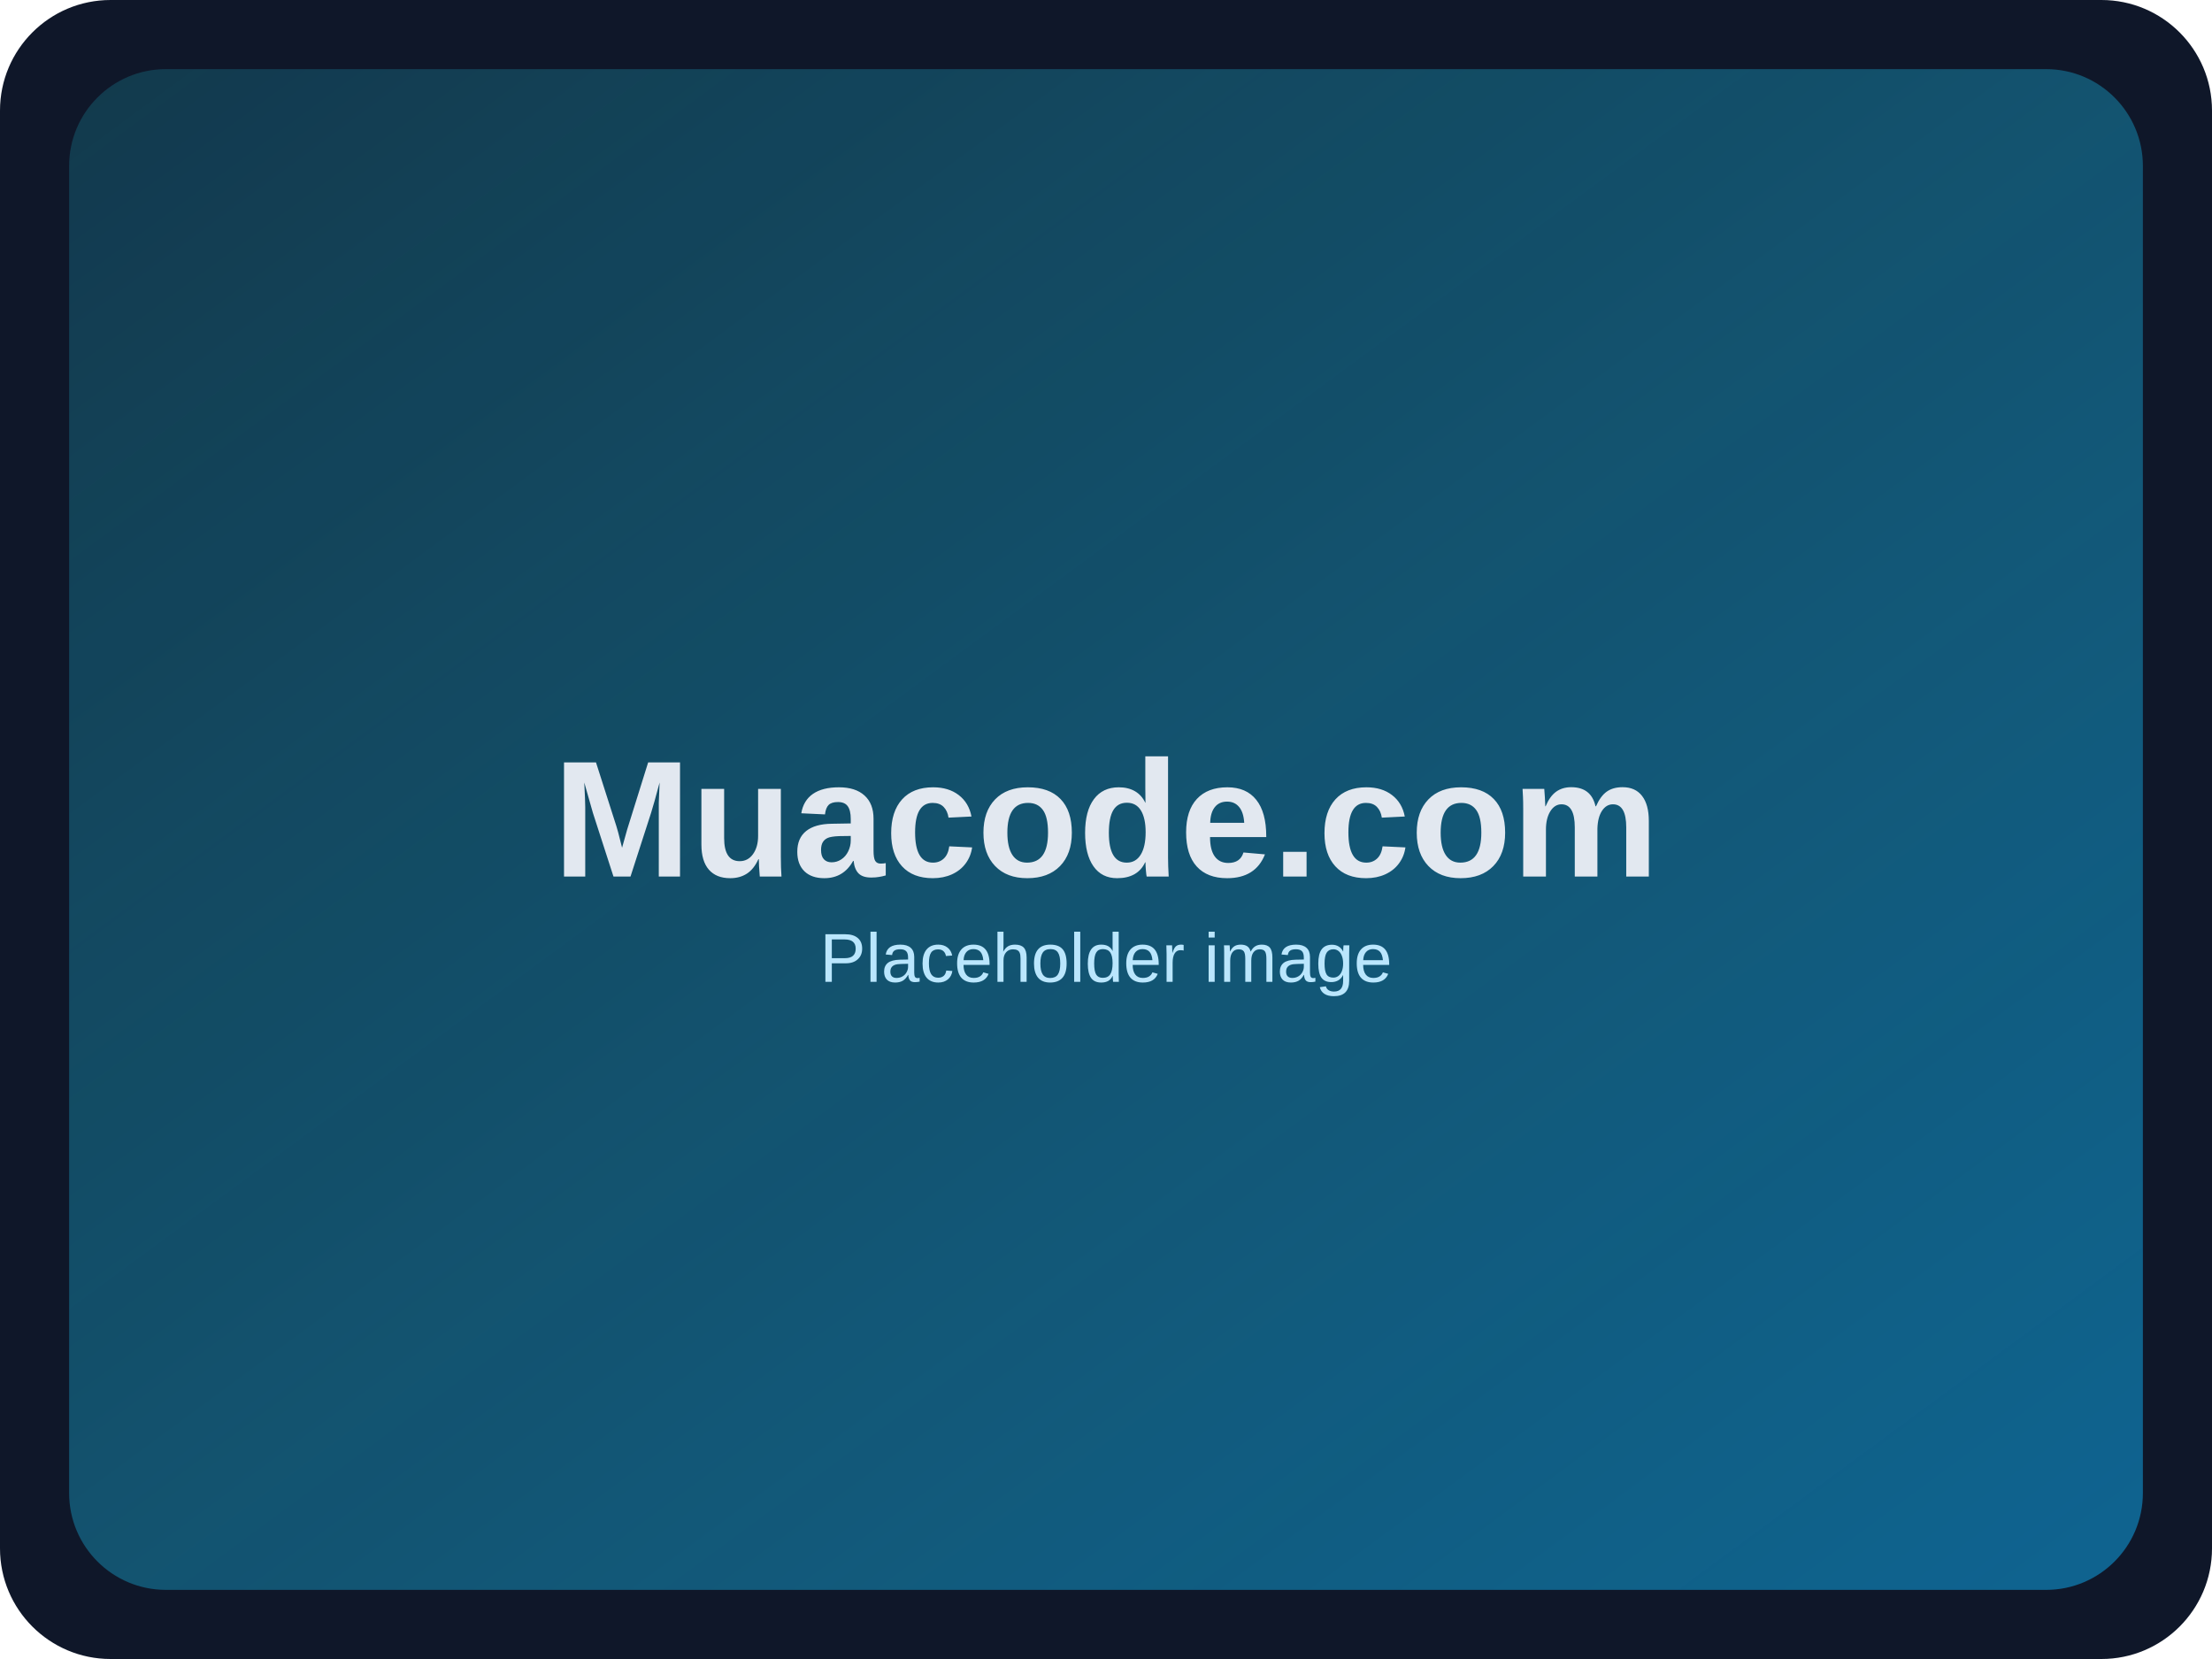
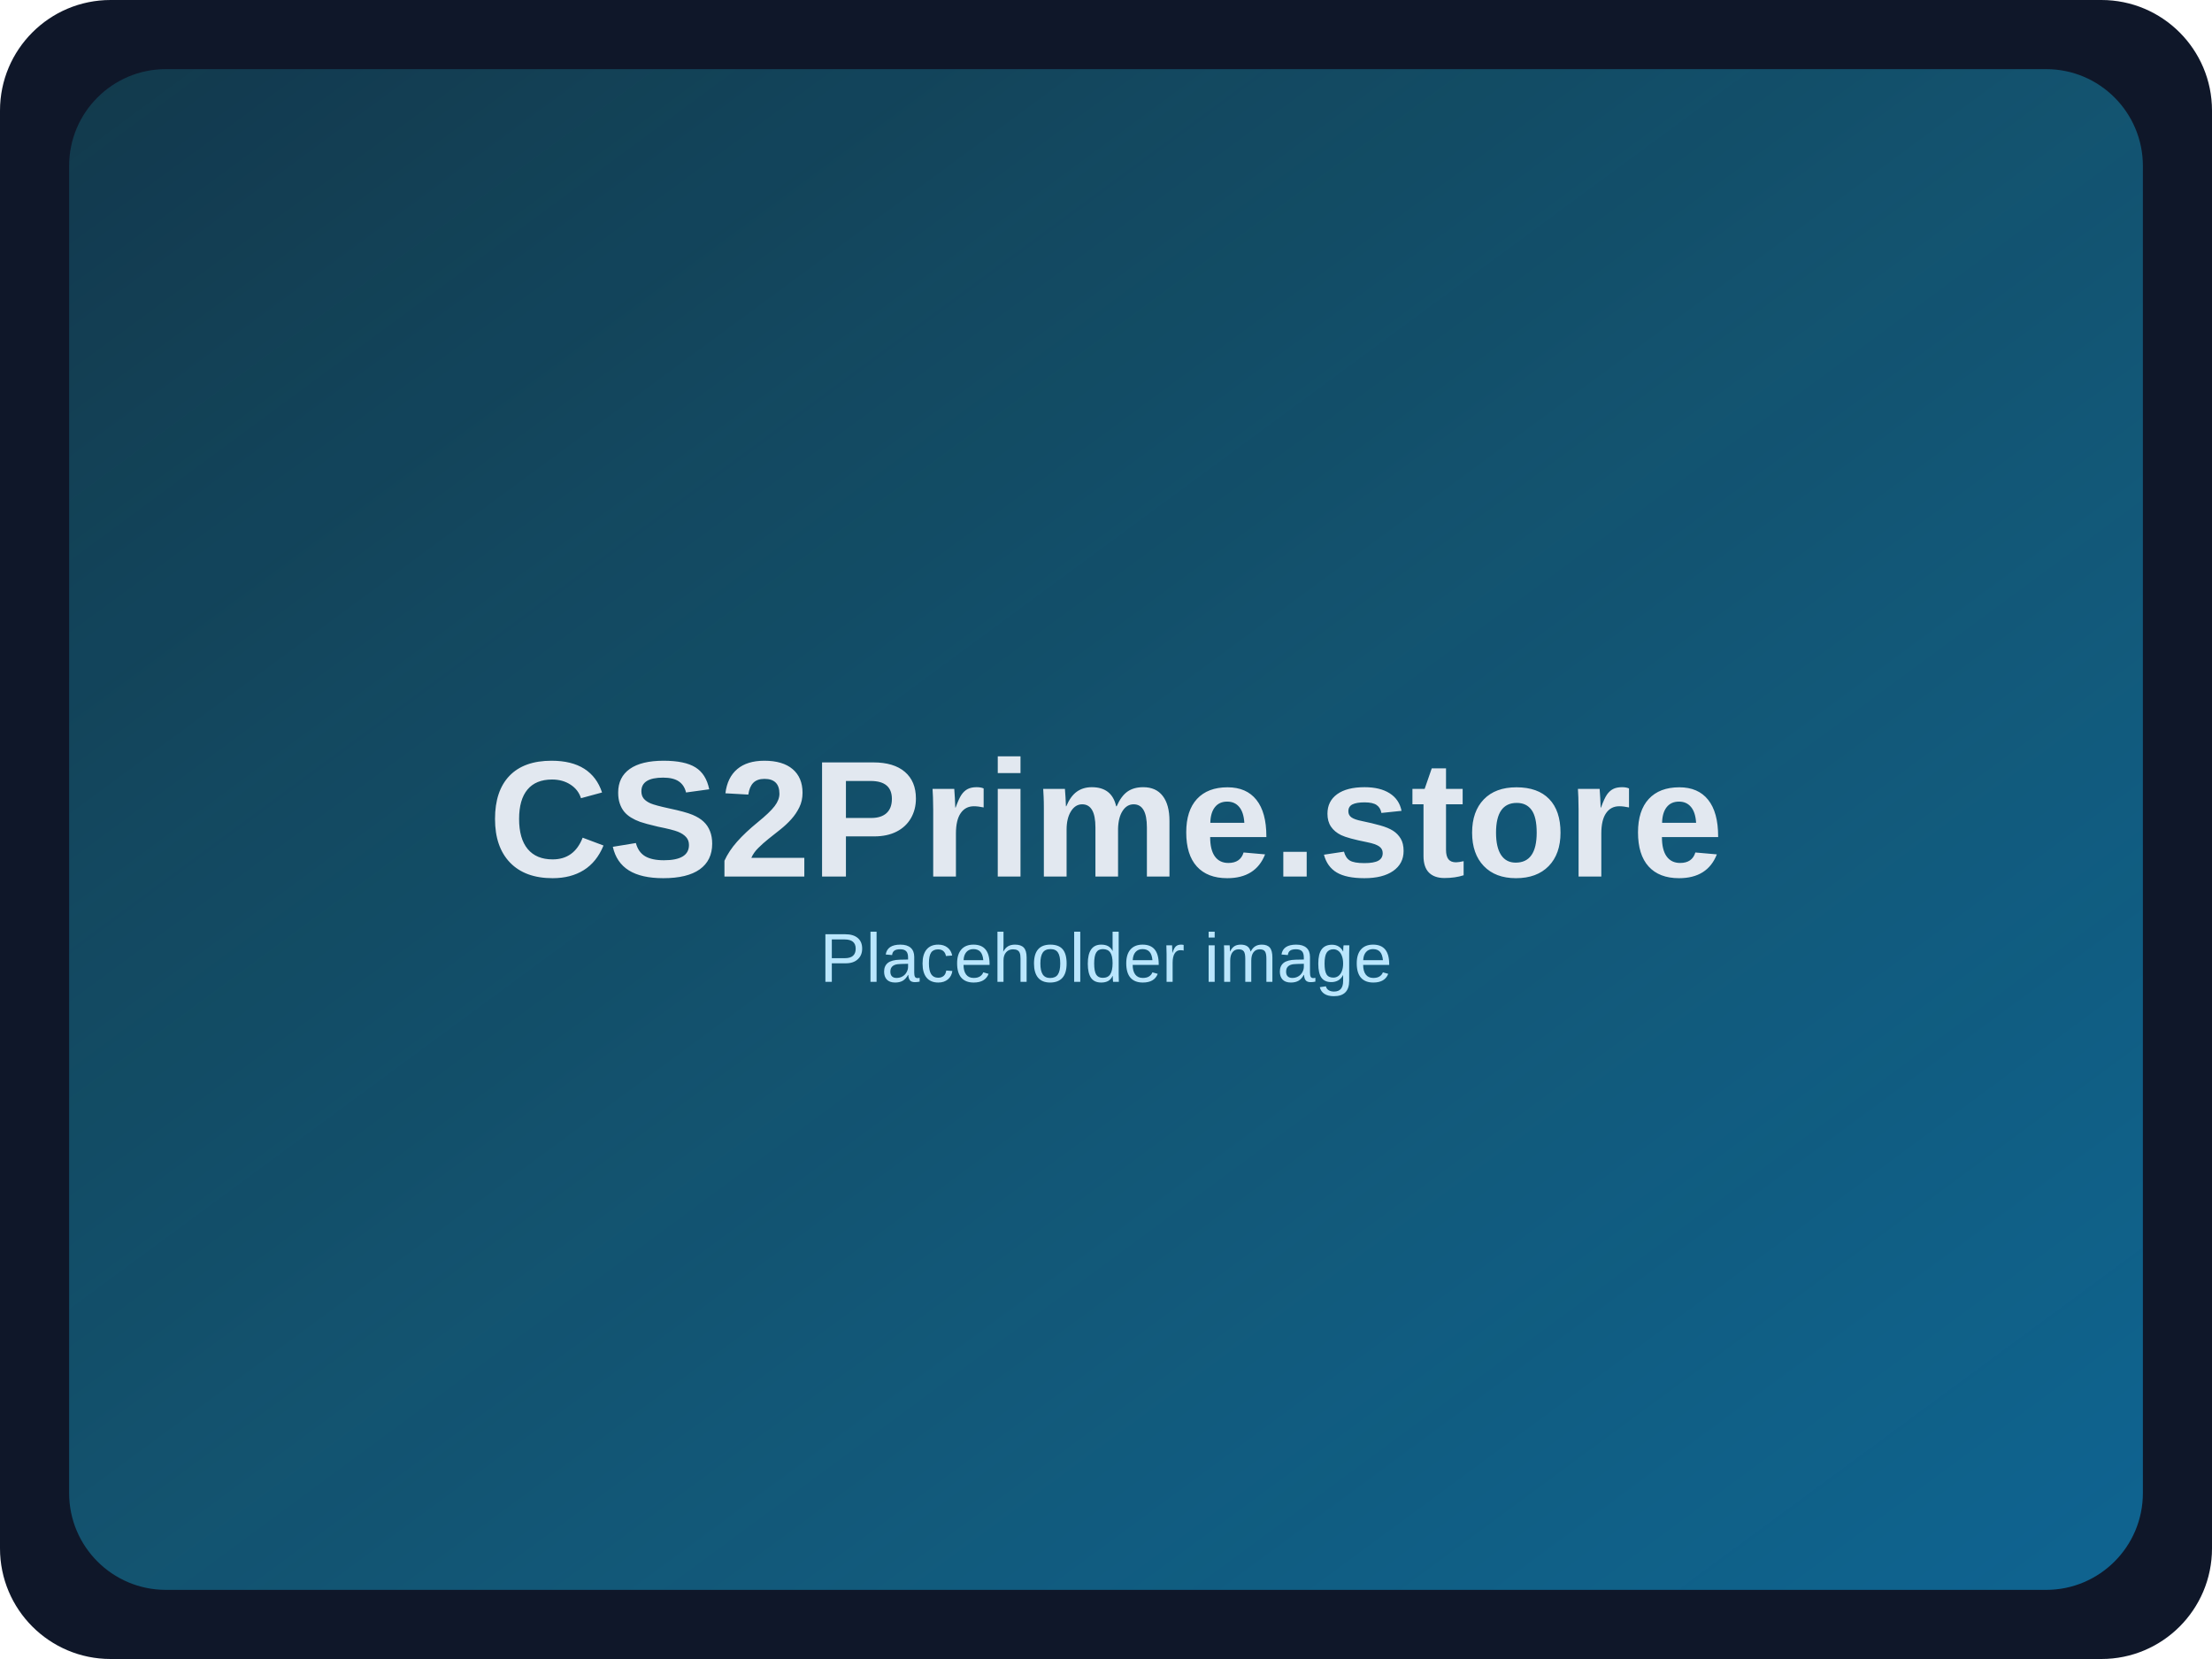
<svg xmlns="http://www.w3.org/2000/svg" width="640" height="480" viewBox="0 0 640 480" fill="none">
  <defs>
    <linearGradient id="g" x1="0" y1="0" x2="1" y2="1">
      <stop stop-color="#22d3ee" stop-opacity="0.2" />
      <stop offset="1" stop-color="#0ea5e9" stop-opacity="0.6" />
    </linearGradient>
  </defs>
  <rect width="640" height="480" rx="32" fill="#0f1729" />
  <rect x="20" y="20" width="600" height="440" rx="28" fill="url(#g)" opacity="0.9" />
-   <text x="50%" y="50%" dominant-baseline="middle" text-anchor="middle" fill="#e2e8f0" font-size="48" font-family="Arial" font-weight="700">Muacode.com</text>
+   <text x="50%" y="50%" dominant-baseline="middle" text-anchor="middle" fill="#e2e8f0" font-size="48" font-family="Arial" font-weight="700">CS2Prime.store</text>
  <text x="50%" y="58%" dominant-baseline="middle" text-anchor="middle" fill="#bae6fd" font-size="20" font-family="Arial">Placeholder image</text>
</svg>
